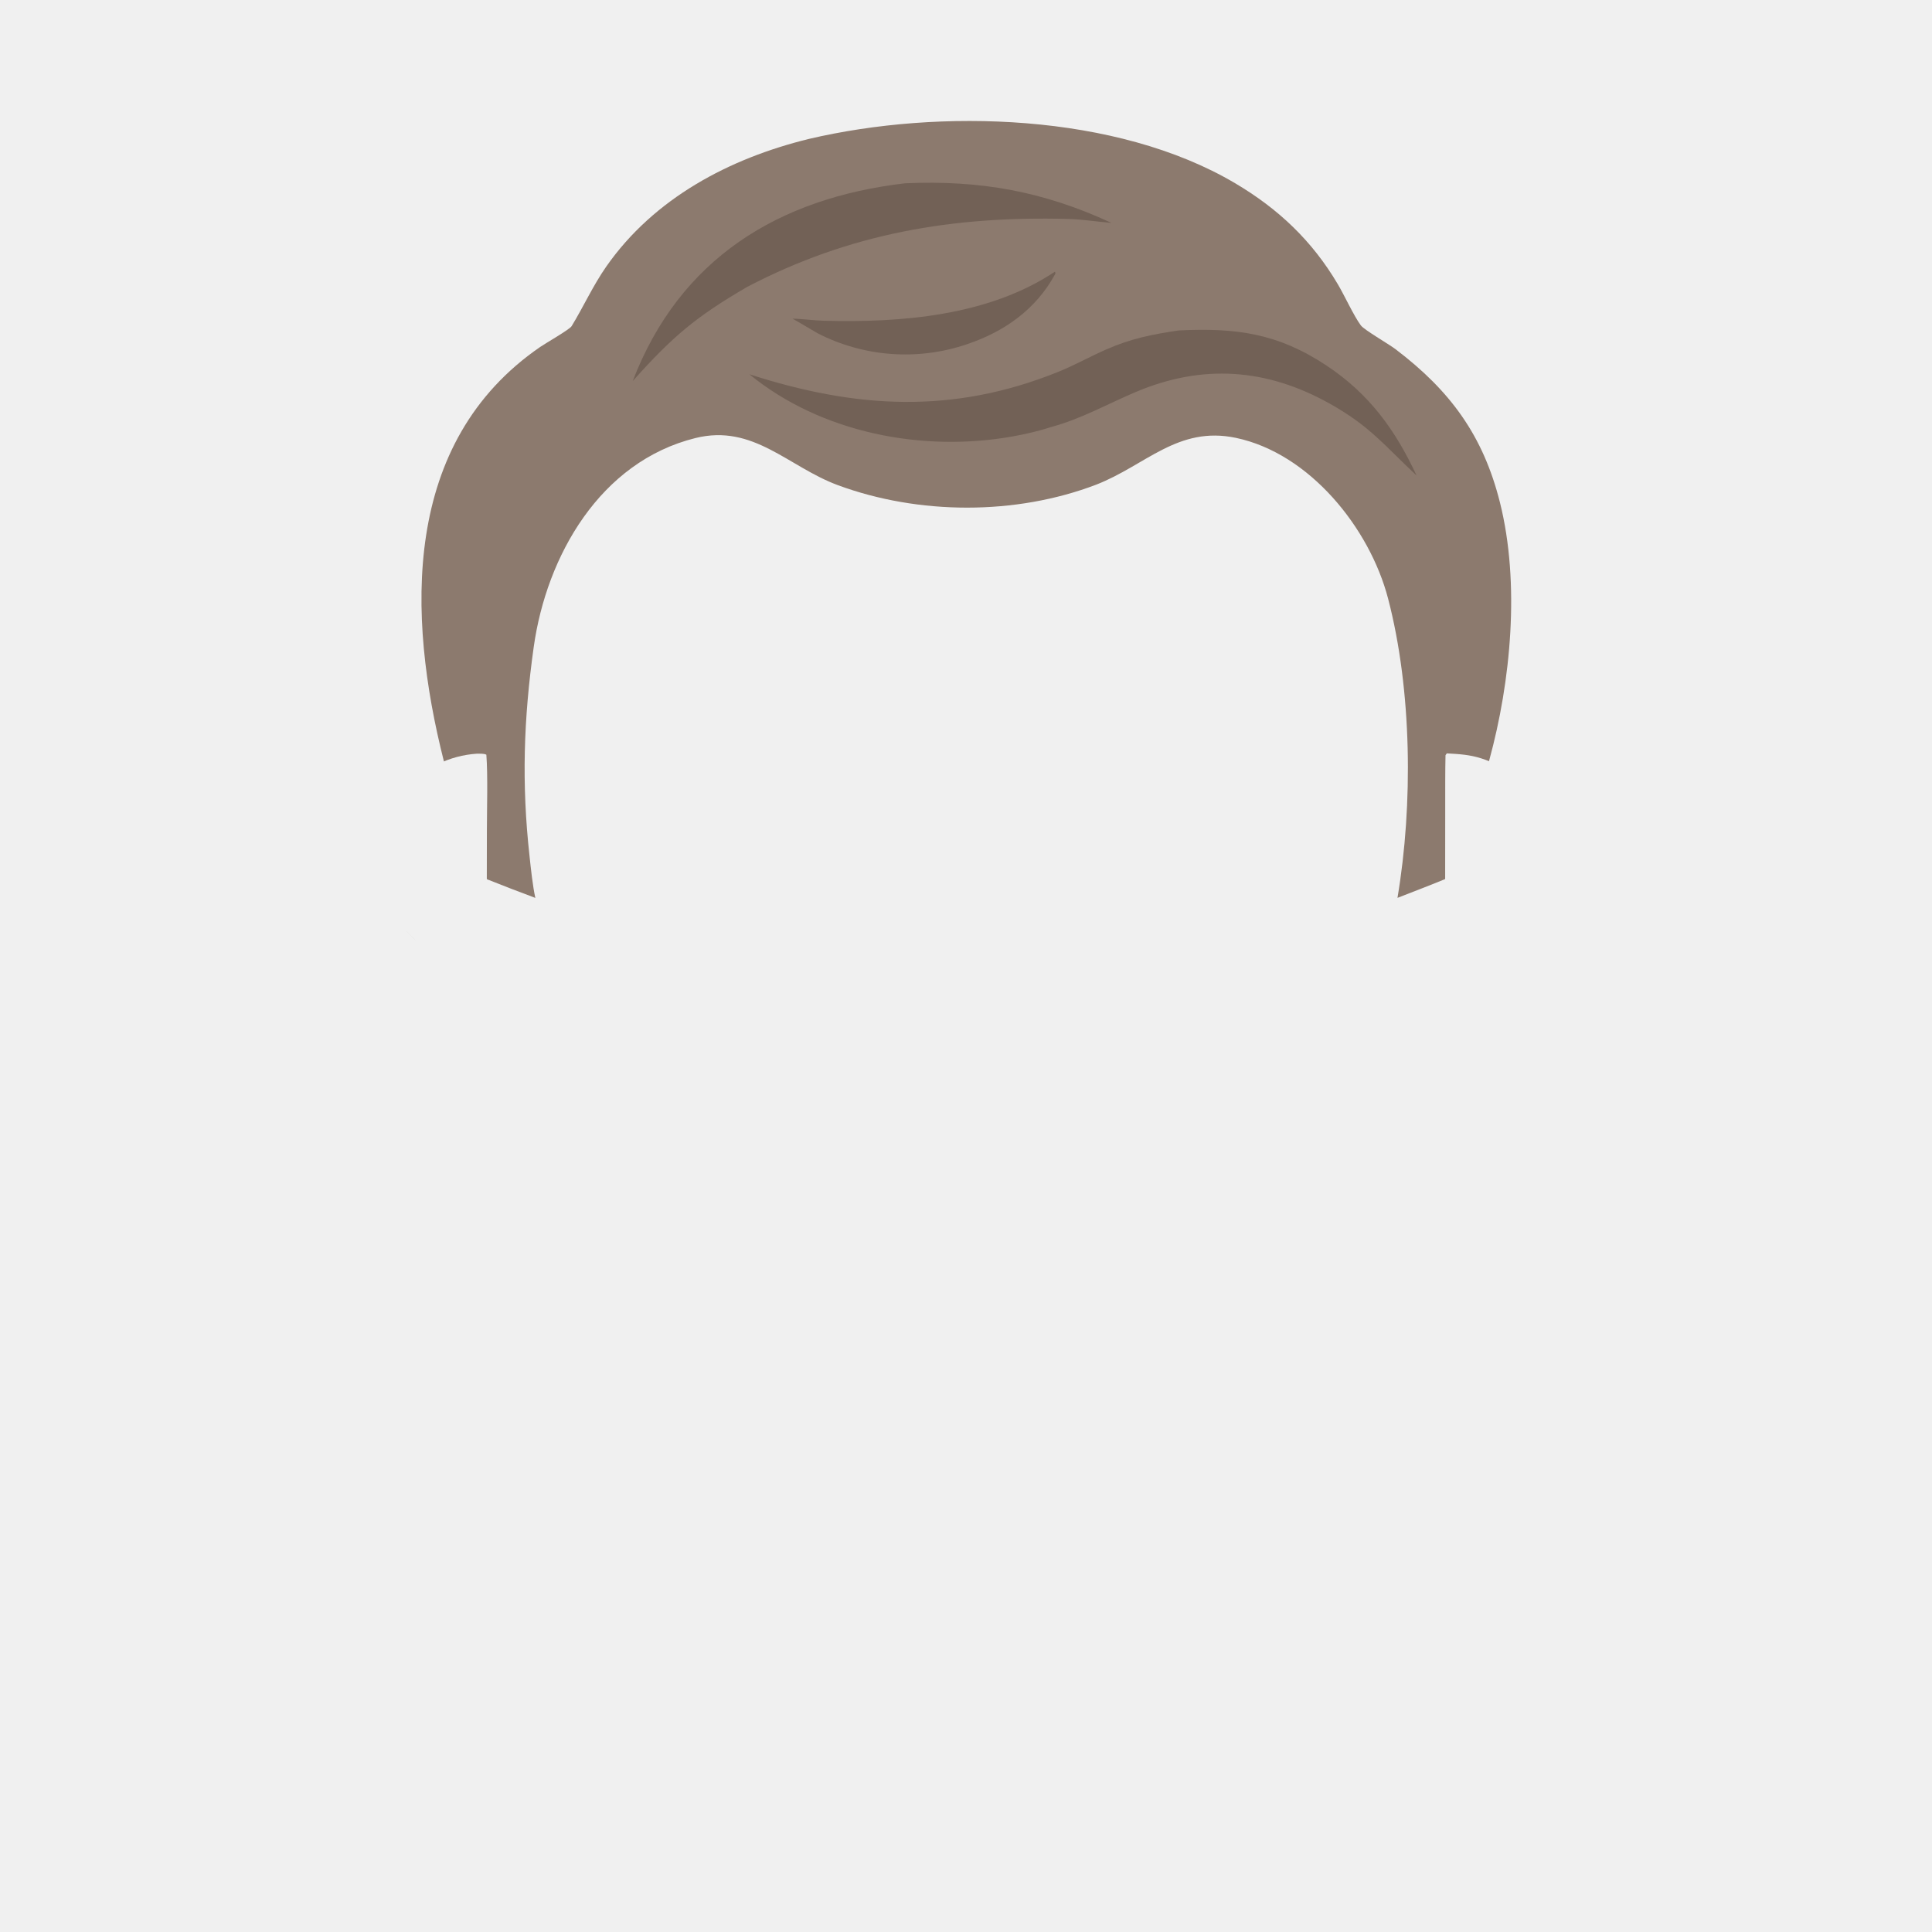
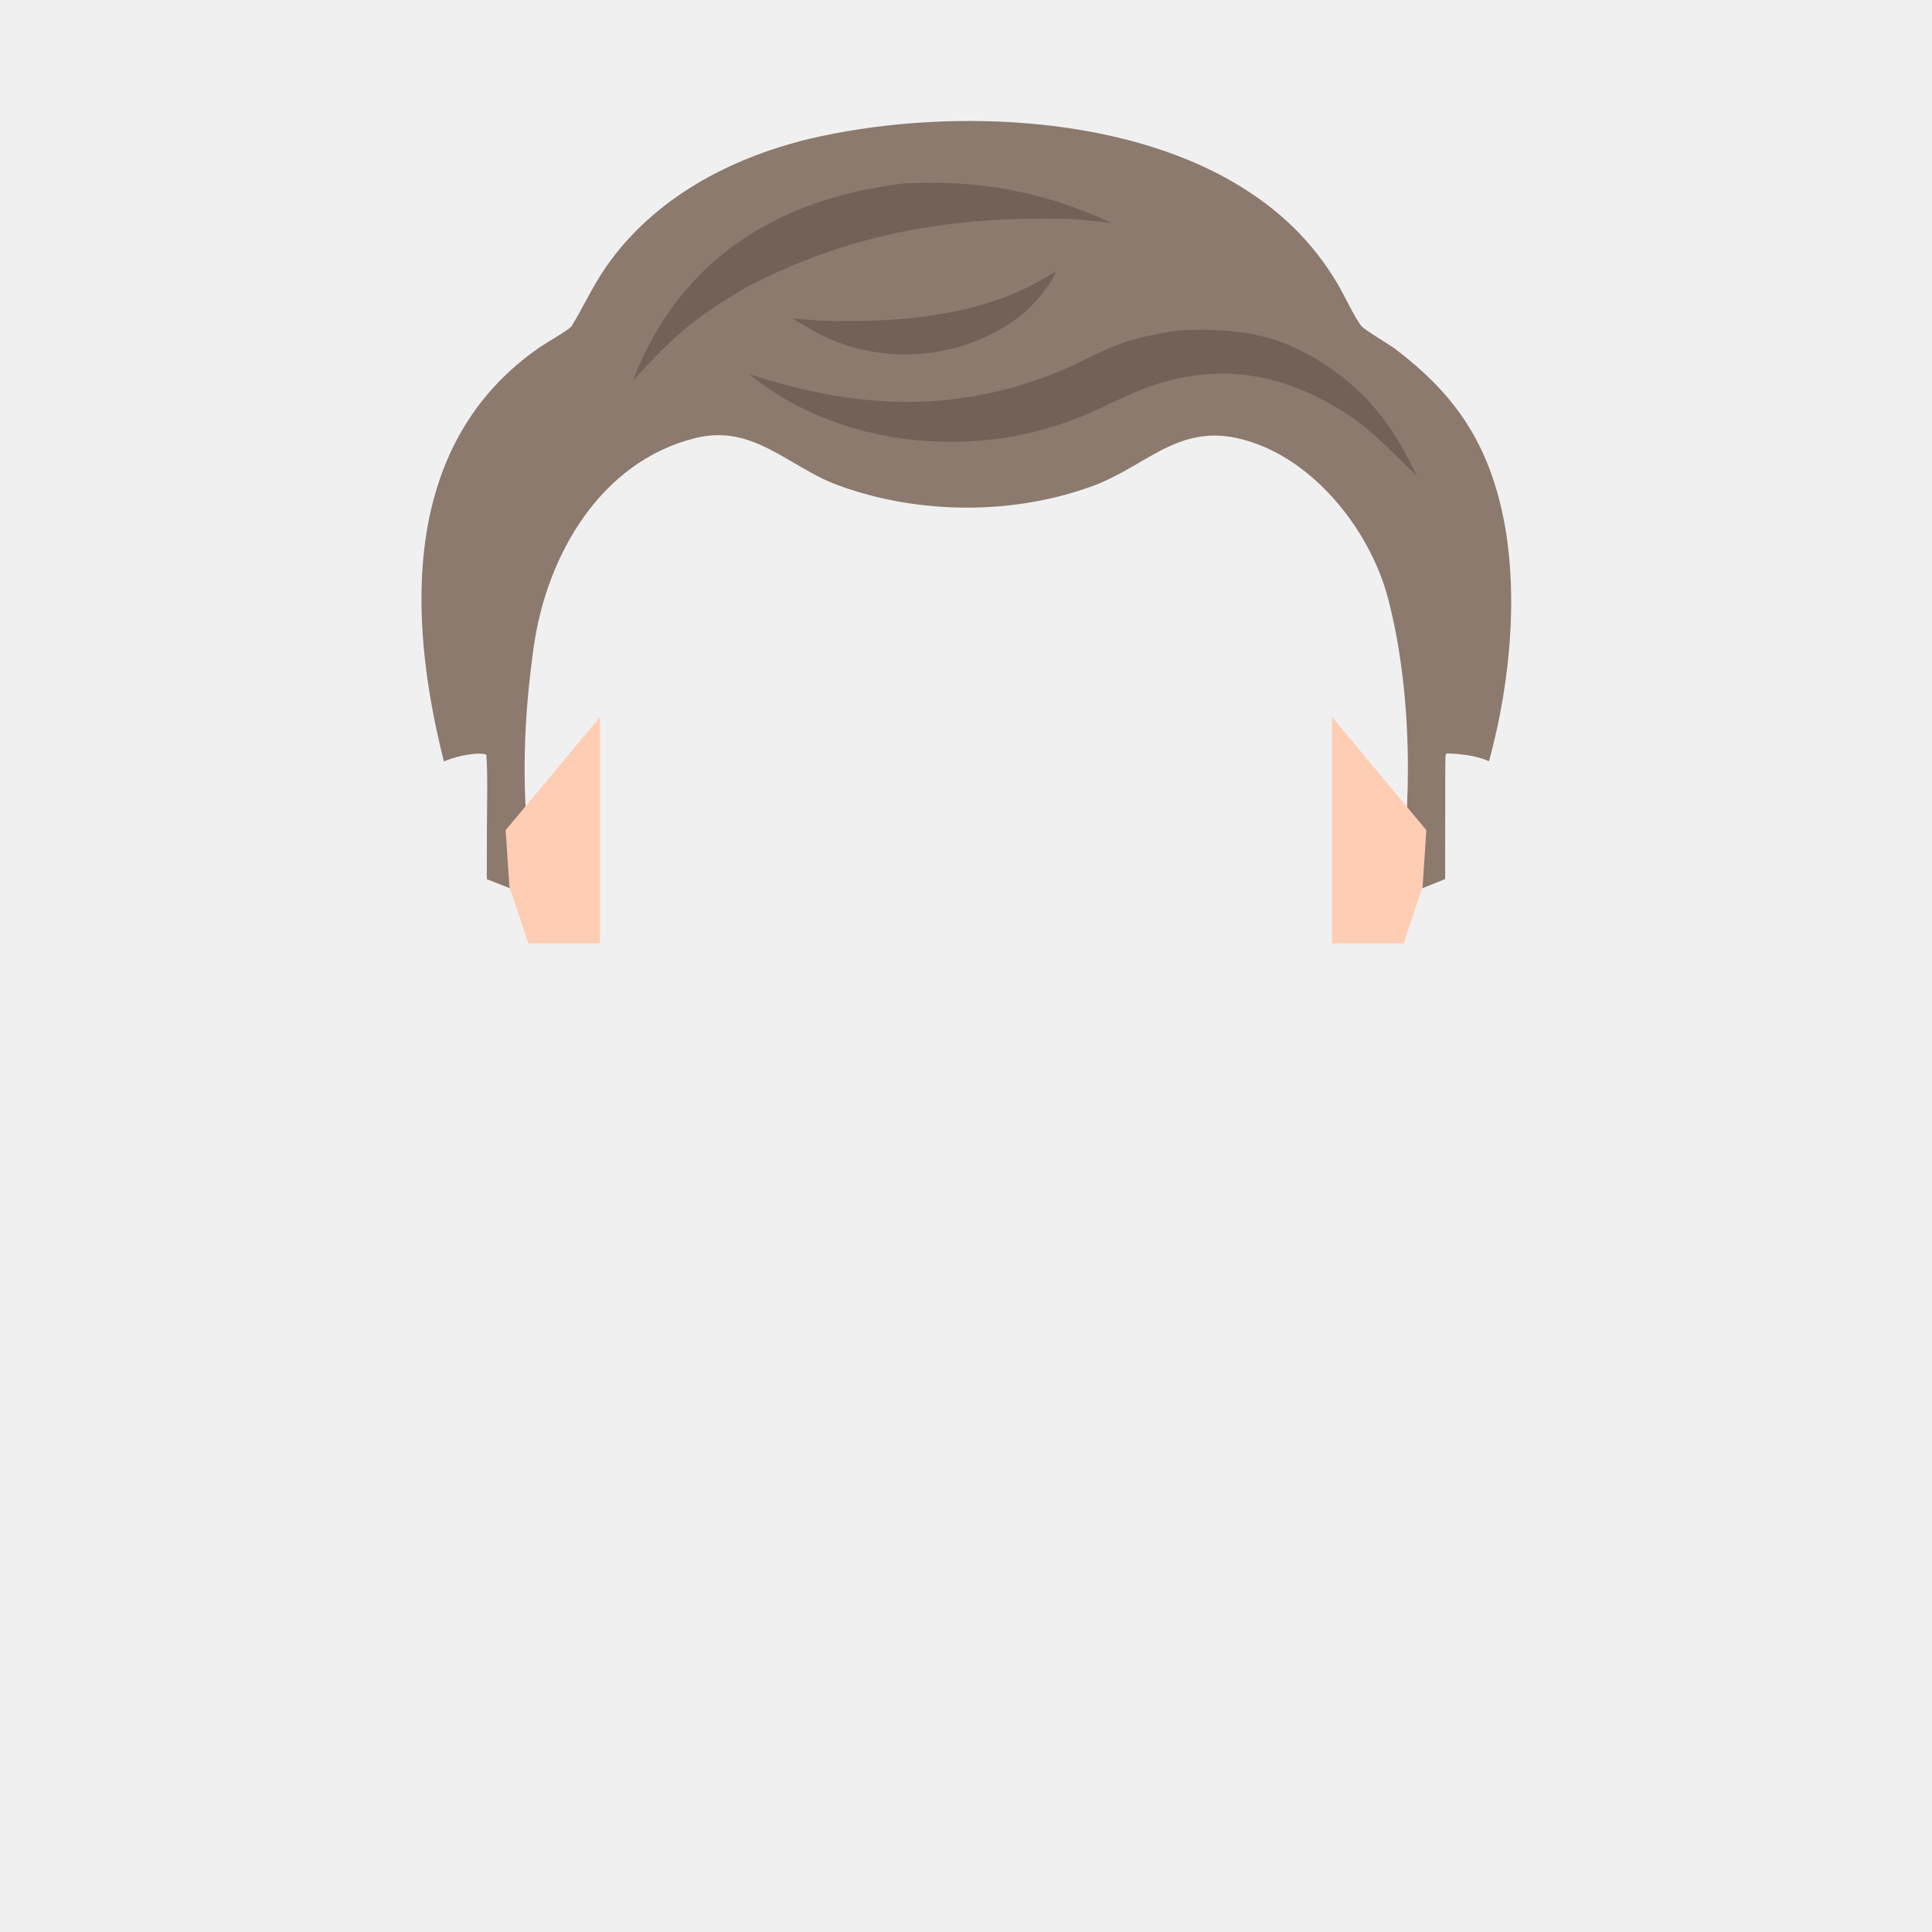
<svg xmlns="http://www.w3.org/2000/svg" version="1.1" viewBox="0 0 2048 2048" width="1024" height="1024">
  <defs>
    <mask id="facehole" maskUnits="userSpaceOnUse" x="0" y="0" width="2048" height="2048">
      <rect x="0" y="0" width="2048" height="2048" fill="white" />
      <path d="M 1533.68 798.613 C 1546.66 799.32 1557.8 799.941 1570.34 803.954 C 1618.2 819.269 1649.18 867.189 1646.49 917.096 C 1644.85 947.316 1631.33 975.662 1608.87 995.951 C 1586.91 1015.66 1562.54 1022.9 1533.67 1024.41 L 1532.38 1022.5 C 1531.22 1004.78 1531.9 981.123 1531.9 962.89 L 1531.99 854.537 C 1532.01 838.109 1531.91 817.251 1532.3 800.538 C 1532.76 799.896 1533.22 799.255 1533.68 798.613 z" fill="black" />
      <path d="M 515.884 1024.25 C 509.295 1024.06 502.266 1023.99 495.795 1022.87 C 407.909 1007.63 371.458 903.101 429.806 836.29 C 449.153 814.256 476.463 800.813 505.725 798.919 C 508.883 798.997 513.071 798.658 515.558 800.023 C 517.24 821.853 516.125 858.428 516.121 881.629 L 515.884 1024.25 z" fill="black" />
    </mask>
  </defs>
  <g mask="url(#facehole)">
    <path transform="translate(0,0)" fill="rgb(140,122,110)" d="M 470.497 806.82 C 431.342 652.284 425.592 468.919 572.59 367.796 C 578.361 363.825 603.751 349.318 605.916 345.776 C 618.294 325.524 628.671 302.608 642.667 282.571 C 693.303 210.08 773.191 167.896 857.431 147.275 C 995.815 114.794 1183.4 119.853 1309.14 194.152 C 1355.14 221.335 1390.85 255.159 1418.09 301.203 C 1425.6 313.895 1434.89 334.527 1442.55 344.933 C 1446.08 349.737 1471.62 364.315 1479.49 370.292 C 1537.41 414.291 1572.23 461.691 1590.02 532.686 C 1611.43 618.142 1601.7 722.096 1578.55 806.322 C 1572.25 830.885 1546.68 914.318 1532.86 931.473 C 1515.74 938.564 1498.62 944.993 1481.39 951.77 C 1497.99 853.142 1496.83 731.664 1471.41 634.457 C 1451.86 559.709 1388.31 480.56 1310.02 464.135 C 1248.55 451.24 1214.47 493.325 1162.11 513.722 C 1076.66 546.406 973.633 545.891 888.158 514.29 C 835.487 494.816 798.642 449.12 737.199 464.344 C 636.197 489.37 579.356 589.143 565.769 685.847 C 555.026 762.305 552.848 831.005 561.323 907.418 C 562.602 919.717 564.783 939.958 567.49 951.818 C 550.329 945.434 533.246 938.845 516.244 932.052 C 505.809 925.454 474.28 823.378 470.497 806.82 z" />
    <path transform="translate(0,0)" fill="rgb(114,97,86)" d="M 1249.5 350.28 C 1310.42 347.308 1354.69 353.308 1406.39 387.659 C 1451.57 417.675 1479.24 455.905 1501.61 504.041 C 1467.25 472.053 1452.71 451.957 1409.24 427.687 C 1342.57 390.456 1274.61 385.596 1203.93 415.549 C 1172.51 428.864 1146.34 444.032 1113.35 452.906 C 1101.75 456.827 1086.7 460.219 1074.6 462.423 C 978.462 479.942 870.501 459.081 794.363 396.723 C 906.861 433.056 1009.74 439.369 1121.63 394.239 C 1138.95 387.251 1155.38 378.006 1172.66 370.425 C 1199.29 358.735 1221.37 354.457 1249.5 350.28 z" />
    <path transform="translate(0,0)" fill="rgb(114,97,86)" d="M 959.361 194.308 C 1038.85 190.825 1105.47 202.589 1178.23 236.277 C 1163.32 235.069 1147.63 232.518 1132.46 232.109 C 1010 228.81 900.772 247.265 792.058 304.111 C 737.353 335.999 713.145 356.542 670.721 403.92 C 720.592 273.996 825.242 209.989 959.361 194.308 z" />
    <path transform="translate(0,0)" fill="rgb(114,97,86)" d="M 1118.18 288.046 L 1118.45 288.317 C 1118.83 290.118 1119.05 289.552 1118.32 290.884 C 1097.85 328.392 1064.23 351.758 1024.75 365.002 C 972.753 382.589 915.851 378.415 866.974 353.426 C 857.967 348.308 849.358 342.951 840.155 337.807 C 850.82 337.959 862.13 339.701 873.508 340.005 C 955.512 342.191 1047.88 334.846 1118.18 288.046 z" />
    <path transform="translate(0,0)" fill="rgb(114,97,86)" d="M 447.468 1001.35 C 439.499 995.662 434.601 992.02 428.829 983.772 L 429.542 983.062 C 435.3 988.819 441.284 995.326 447.936 999.97 L 447.468 1001.35 z" />
  </g>
+   <path d="M 636.0 760.0 L 536.0 880.0 L 540.0 940.0 L 560.0 1000.0 L 636.0 1000.0 Z" fill="rgb(254,205,180)" />
+   <path d="M 1412.0 760.0 L 1512.0 880.0 L 1508.0 940.0 L 1488.0 1000.0 L 1412.0 1000.0 Z" fill="rgb(254,205,180)" />
</svg>
